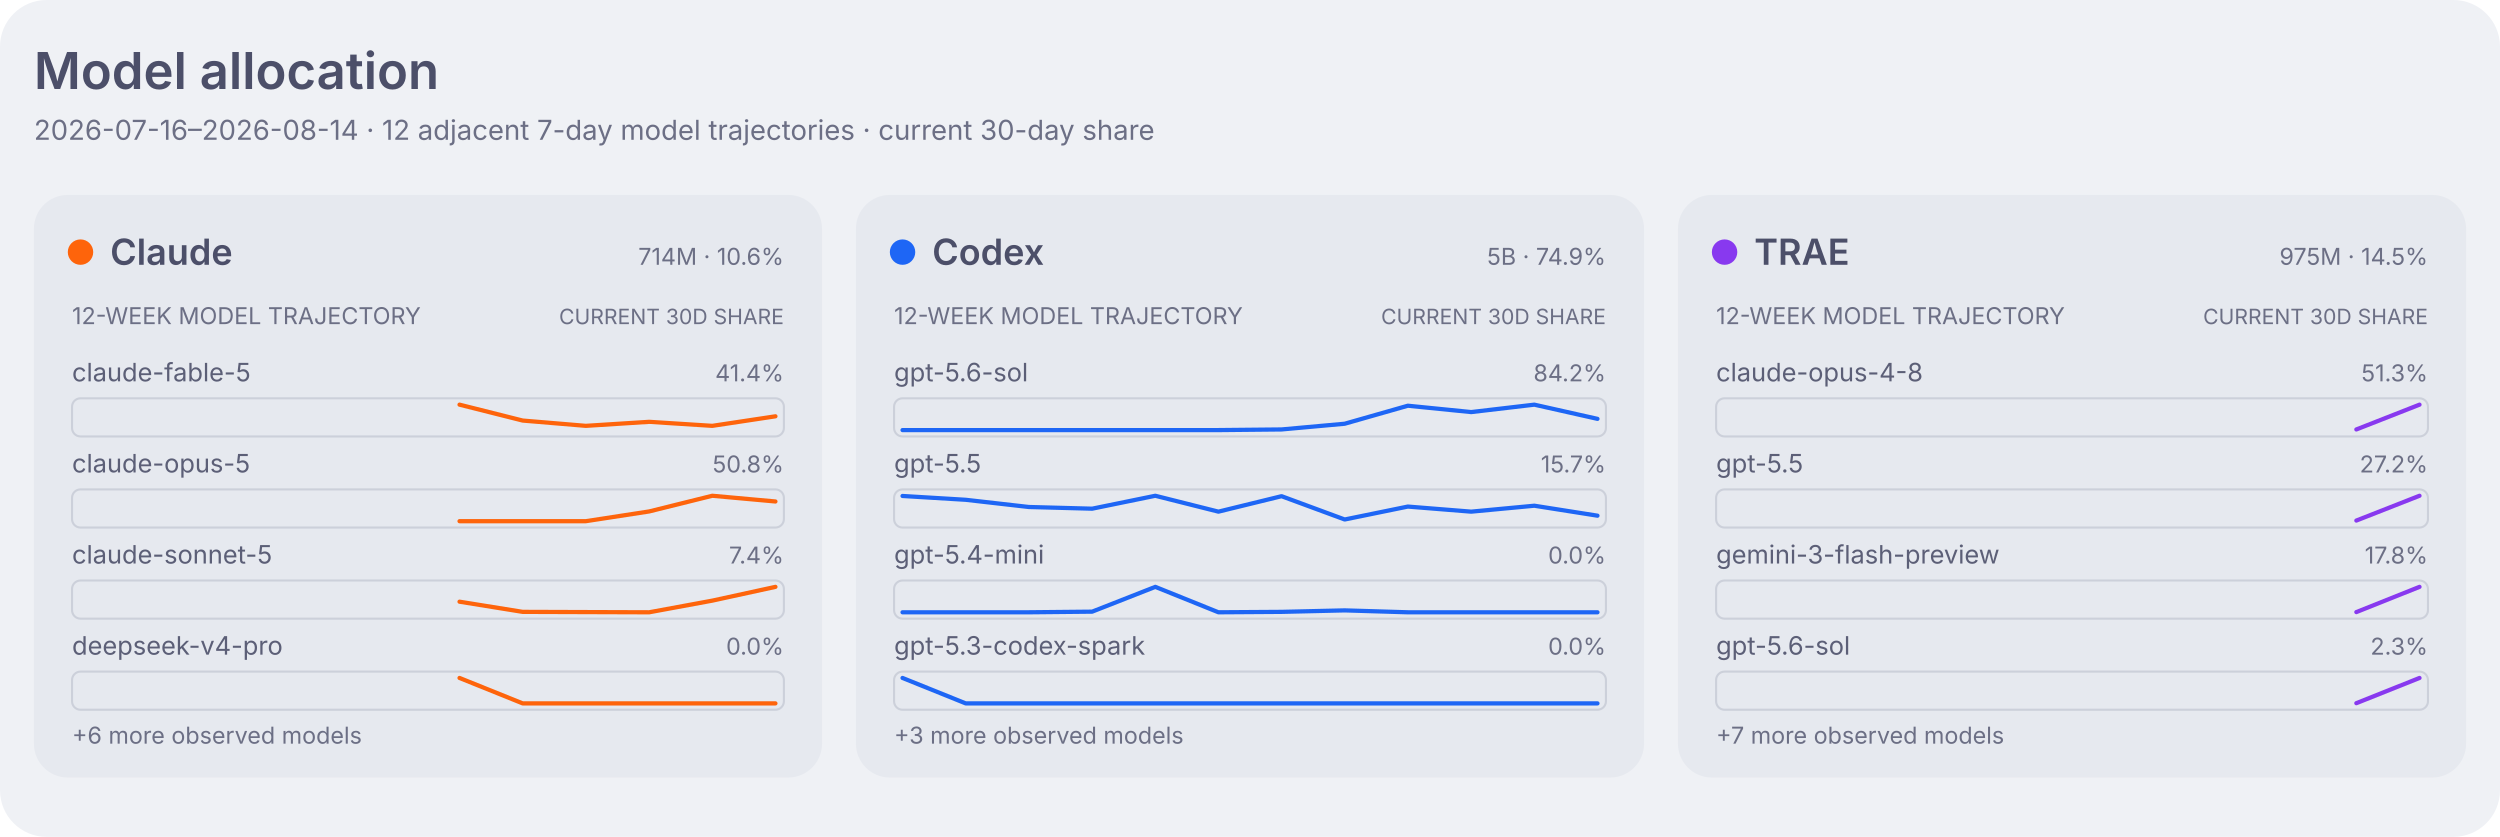
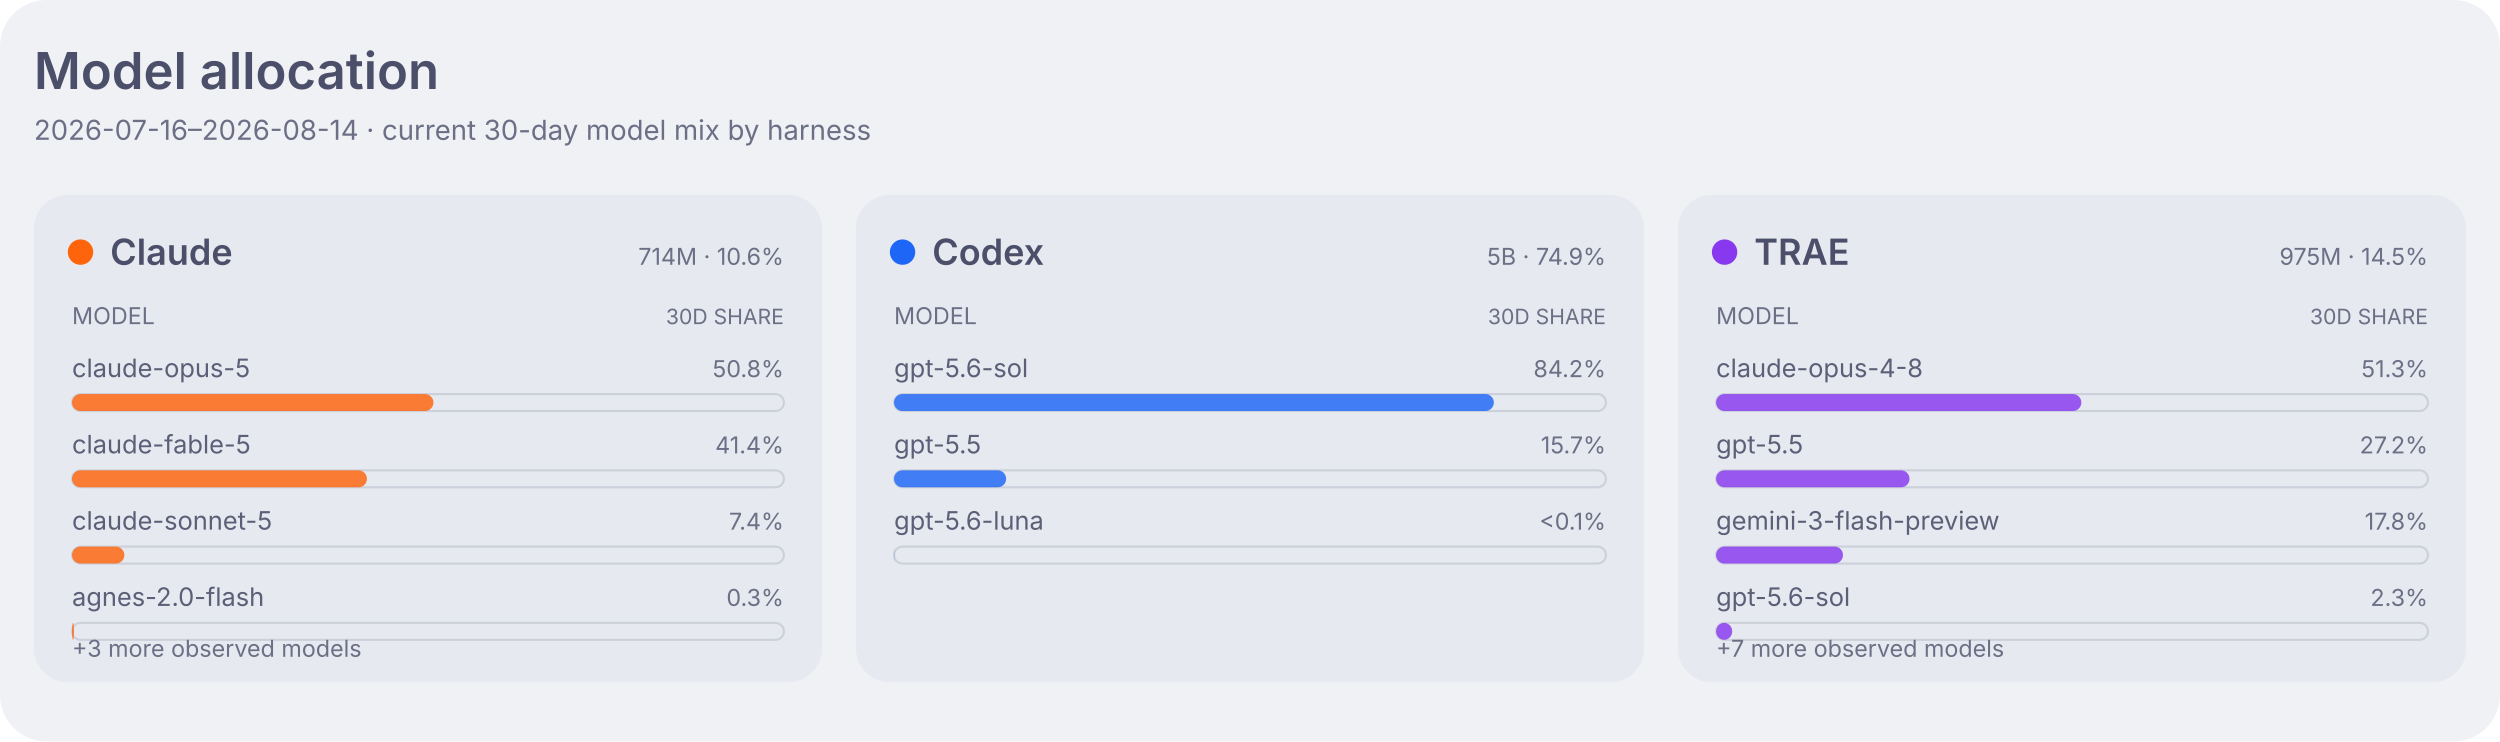
- <svg xmlns="http://www.w3.org/2000/svg" width="1180" height="395" viewBox="0 0 1180 395" role="img" aria-labelledby="title desc">
+ <svg xmlns="http://www.w3.org/2000/svg" width="1180" height="350" viewBox="0 0 1180 350" role="img" aria-labelledby="title desc">
  <style>
    .dashboard-background { fill: #eff1f5; }
    .dashboard-panel { fill: #e6e9ef; }
    .dashboard-primary { fill: #4c4f69; }
    .dashboard-secondary { fill: #5c5f77; }
    .dashboard-muted { fill: #6c6f85; }
    .dashboard-accent { fill: #179299; }
    .dashboard-border { stroke: #ccd0da; }
    .agent-claude { fill: #fe640b; }
    .agent-codex { fill: #1e66f5; }
    .agent-traex { fill: #8839ef; }
    .agent-legacy { fill: #6c6f85; }
-     .agent-line-claude { fill: none; stroke: #fe640b; }
-     .agent-line-codex { fill: none; stroke: #1e66f5; }
-     .agent-line-traex { fill: none; stroke: #8839ef; }
-     .agent-line-legacy { fill: none; stroke: #6c6f85; }
-     .trend-total { fill: none; stroke: #179299; }
+     .series-0 { fill: #1e66f5; }
+     .series-1 { fill: #fe640b; }
+     .series-2 { fill: #40a02b; }
+     .series-3 { fill: #8839ef; }
+     .series-other { fill: #9ca0b0; }
+     .signal-level-1 { fill: #179299; fill-opacity: 0.22; }
+     .signal-level-2 { fill: #179299; fill-opacity: 0.45; }
+     .signal-level-3 { fill: #179299; fill-opacity: 0.68; }
+     .signal-level-4 { fill: #179299; }
    .component-input { fill: #40a02b; }
    .component-output { fill: #df8e1d; }
    .component-cache-write { fill: #179299; }
    .component-cache-read { fill: #7287fd; }
    .heatmap-level-0 { fill: #ccd0da; }
    .heatmap-level-1 { fill: #179299; fill-opacity: 0.25; }
    .heatmap-level-2 { fill: #179299; fill-opacity: 0.5; }
    .heatmap-level-3 { fill: #179299; fill-opacity: 0.75; }
    .heatmap-level-4 { fill: #179299; }
    @media (prefers-color-scheme: dark) {
      .dashboard-background { fill: #1e1e2e; }
      .dashboard-panel { fill: #181825; }
      .dashboard-primary { fill: #cdd6f4; }
      .dashboard-secondary { fill: #bac2de; }
      .dashboard-muted { fill: #a6adc8; }
      .dashboard-accent { fill: #94e2d5; }
      .dashboard-border { stroke: #313244; }
      .agent-claude { fill: #fab387; }
      .agent-codex { fill: #89b4fa; }
      .agent-traex { fill: #cba6f7; }
      .agent-legacy { fill: #a6adc8; }
-       .agent-line-claude { fill: none; stroke: #fab387; }
-       .agent-line-codex { fill: none; stroke: #89b4fa; }
-       .agent-line-traex { fill: none; stroke: #cba6f7; }
-       .agent-line-legacy { fill: none; stroke: #a6adc8; }
-       .trend-total { fill: none; stroke: #94e2d5; }
+       .series-0 { fill: #89b4fa; }
+       .series-1 { fill: #fab387; }
+       .series-2 { fill: #a6e3a1; }
+       .series-3 { fill: #cba6f7; }
+       .series-other { fill: #7f849c; }
+       .signal-level-1 { fill: #94e2d5; fill-opacity: 0.22; }
+       .signal-level-2 { fill: #94e2d5; fill-opacity: 0.45; }
+       .signal-level-3 { fill: #94e2d5; fill-opacity: 0.68; }
+       .signal-level-4 { fill: #94e2d5; }
      .component-input { fill: #a6e3a1; }
      .component-output { fill: #f9e2af; }
      .component-cache-write { fill: #94e2d5; }
      .component-cache-read { fill: #b4befe; }
      .heatmap-level-0 { fill: #313244; }
      .heatmap-level-1 { fill: #94e2d5; fill-opacity: 0.25; }
      .heatmap-level-2 { fill: #94e2d5; fill-opacity: 0.5; }
      .heatmap-level-3 { fill: #94e2d5; fill-opacity: 0.75; }
      .heatmap-level-4 { fill: #94e2d5; }
    }
  </style>
-   <rect class="dashboard-background" width="1180" height="395" rx="22" />
+   <rect class="dashboard-background" width="1180" height="350" rx="22" />
  <text class="dashboard-primary" x="16" y="42" font-family="-apple-system,BlinkMacSystemFont,Segoe UI,sans-serif" font-size="24" font-weight="600">Model allocation</text>
-   <text class="dashboard-muted" x="16" y="66" font-family="-apple-system,BlinkMacSystemFont,Segoe UI,sans-serif" font-size="13">2026-07-16–2026-08-14 · 12 adjacent 7-day model trajectories · current 30-day share</text>
-   <rect class="dashboard-panel" x="16" y="92" width="372" height="275" rx="16" />
+   <text class="dashboard-muted" x="16" y="66" font-family="-apple-system,BlinkMacSystemFont,Segoe UI,sans-serif" font-size="13">2026-07-16–2026-08-14 · current 30-day model mix by harness</text>
+   <rect class="dashboard-panel" x="16" y="92" width="372" height="230" rx="16" />
  <circle class="agent-claude" cx="38" cy="119" r="6" />
  <text class="dashboard-primary" x="52" y="125" font-family="-apple-system,BlinkMacSystemFont,Segoe UI,sans-serif" font-size="17" font-weight="600">Claude</text>
  <text class="dashboard-muted" x="370" y="125" text-anchor="end" font-family="-apple-system,BlinkMacSystemFont,Segoe UI,sans-serif" font-size="11">714M · 10.6%</text>
-   <text class="dashboard-muted" x="34" y="153" font-family="-apple-system,BlinkMacSystemFont,Segoe UI,sans-serif" font-size="11">12-WEEK MODEL TRAJECTORY</text>
-   <text class="dashboard-muted" x="370" y="153" text-anchor="end" font-family="-apple-system,BlinkMacSystemFont,Segoe UI,sans-serif" font-size="10">CURRENT 30D SHARE</text>
-   <text class="dashboard-secondary" x="34" y="180" font-family="-apple-system,BlinkMacSystemFont,Segoe UI,sans-serif" font-size="12">claude-fable-5</text>
-   <text class="dashboard-muted" x="370" y="180" text-anchor="end" font-family="-apple-system,BlinkMacSystemFont,Segoe UI,sans-serif" font-size="11">41.4%</text>
-   <rect class="dashboard-border" x="34" y="188" width="336" height="18" rx="4" fill="none" stroke-width="1" />
-   <path class="agent-line-claude" d="M38.0,203.0" stroke-width="2" stroke-linecap="round" stroke-linejoin="round" data-agent="claude" data-model="claude-fable-5">
-     </path>
-   <path class="agent-line-claude" d="M216.9,191.0 L246.7,198.5 L276.5,201.0 L306.4,199.1 L336.2,201.0 L366.0,196.5" stroke-width="2" stroke-linecap="round" stroke-linejoin="round" data-agent="claude" data-model="claude-fable-5">
-     </path>
-   <text class="dashboard-secondary" x="34" y="223" font-family="-apple-system,BlinkMacSystemFont,Segoe UI,sans-serif" font-size="12">claude-opus-5</text>
-   <text class="dashboard-muted" x="370" y="223" text-anchor="end" font-family="-apple-system,BlinkMacSystemFont,Segoe UI,sans-serif" font-size="11">50.8%</text>
-   <rect class="dashboard-border" x="34" y="231" width="336" height="18" rx="4" fill="none" stroke-width="1" />
-   <path class="agent-line-claude" d="M38.0,246.0" stroke-width="2" stroke-linecap="round" stroke-linejoin="round" data-agent="claude" data-model="claude-opus-5">
-     </path>
-   <path class="agent-line-claude" d="M216.9,246.0 L246.7,246.0 L276.5,246.0 L306.4,241.4 L336.2,234.0 L366.0,236.7" stroke-width="2" stroke-linecap="round" stroke-linejoin="round" data-agent="claude" data-model="claude-opus-5">
-     </path>
-   <text class="dashboard-secondary" x="34" y="266" font-family="-apple-system,BlinkMacSystemFont,Segoe UI,sans-serif" font-size="12">claude-sonnet-5</text>
-   <text class="dashboard-muted" x="370" y="266" text-anchor="end" font-family="-apple-system,BlinkMacSystemFont,Segoe UI,sans-serif" font-size="11">7.4%</text>
-   <rect class="dashboard-border" x="34" y="274" width="336" height="18" rx="4" fill="none" stroke-width="1" />
-   <path class="agent-line-claude" d="M38.0,289.0" stroke-width="2" stroke-linecap="round" stroke-linejoin="round" data-agent="claude" data-model="claude-sonnet-5">
-     </path>
-   <path class="agent-line-claude" d="M216.9,284.0 L246.7,288.8 L276.5,288.9 L306.4,289.0 L336.2,283.5 L366.0,277.0" stroke-width="2" stroke-linecap="round" stroke-linejoin="round" data-agent="claude" data-model="claude-sonnet-5">
-     </path>
-   <text class="dashboard-secondary" x="34" y="309" font-family="-apple-system,BlinkMacSystemFont,Segoe UI,sans-serif" font-size="12">deepseek-v4-pro</text>
-   <text class="dashboard-muted" x="370" y="309" text-anchor="end" font-family="-apple-system,BlinkMacSystemFont,Segoe UI,sans-serif" font-size="11">0.0%</text>
-   <rect class="dashboard-border" x="34" y="317" width="336" height="18" rx="4" fill="none" stroke-width="1" />
-   <path class="agent-line-claude" d="M38.0,322.9" stroke-width="2" stroke-linecap="round" stroke-linejoin="round" data-agent="claude" data-model="deepseek-v4-pro">
-     </path>
-   <path class="agent-line-claude" d="M216.9,320.0 L246.7,332.0 L276.5,332.0 L306.4,332.0 L336.2,332.0 L366.0,332.0" stroke-width="2" stroke-linecap="round" stroke-linejoin="round" data-agent="claude" data-model="deepseek-v4-pro">
-     </path>
-   <text class="dashboard-muted" x="34" y="351" font-family="-apple-system,BlinkMacSystemFont,Segoe UI,sans-serif" font-size="11">+6 more observed models</text>
-   <rect class="dashboard-panel" x="404" y="92" width="372" height="275" rx="16" />
+   <text class="dashboard-muted" x="34" y="153" font-family="-apple-system,BlinkMacSystemFont,Segoe UI,sans-serif" font-size="11">MODEL</text>
+   <text class="dashboard-muted" x="370" y="153" text-anchor="end" font-family="-apple-system,BlinkMacSystemFont,Segoe UI,sans-serif" font-size="10">30D SHARE</text>
+   <text class="dashboard-secondary" x="34" y="178" font-family="-apple-system,BlinkMacSystemFont,Segoe UI,sans-serif" font-size="12">claude-opus-5</text>
+   <text class="dashboard-muted" x="370" y="178" text-anchor="end" font-family="-apple-system,BlinkMacSystemFont,Segoe UI,sans-serif" font-size="11">50.8%</text>
+   <rect class="dashboard-border" x="34" y="186" width="336" height="8" rx="4" fill="none" stroke-width="1" />
+   <rect class="agent-claude" x="34" y="186" width="170.6" height="8" rx="4" fill-opacity="0.82" data-agent="claude" data-model="claude-opus-5" data-tokens="362770690">
+     </rect>
+   <text class="dashboard-secondary" x="34" y="214" font-family="-apple-system,BlinkMacSystemFont,Segoe UI,sans-serif" font-size="12">claude-fable-5</text>
+   <text class="dashboard-muted" x="370" y="214" text-anchor="end" font-family="-apple-system,BlinkMacSystemFont,Segoe UI,sans-serif" font-size="11">41.4%</text>
+   <rect class="dashboard-border" x="34" y="222" width="336" height="8" rx="4" fill="none" stroke-width="1" />
+   <rect class="agent-claude" x="34" y="222" width="139.2" height="8" rx="4" fill-opacity="0.82" data-agent="claude" data-model="claude-fable-5" data-tokens="296040148">
+     </rect>
+   <text class="dashboard-secondary" x="34" y="250" font-family="-apple-system,BlinkMacSystemFont,Segoe UI,sans-serif" font-size="12">claude-sonnet-5</text>
+   <text class="dashboard-muted" x="370" y="250" text-anchor="end" font-family="-apple-system,BlinkMacSystemFont,Segoe UI,sans-serif" font-size="11">7.4%</text>
+   <rect class="dashboard-border" x="34" y="258" width="336" height="8" rx="4" fill="none" stroke-width="1" />
+   <rect class="agent-claude" x="34" y="258" width="24.7" height="8" rx="4" fill-opacity="0.82" data-agent="claude" data-model="claude-sonnet-5" data-tokens="52601105">
+     </rect>
+   <text class="dashboard-secondary" x="34" y="286" font-family="-apple-system,BlinkMacSystemFont,Segoe UI,sans-serif" font-size="12">agnes-2.0-flash</text>
+   <text class="dashboard-muted" x="370" y="286" text-anchor="end" font-family="-apple-system,BlinkMacSystemFont,Segoe UI,sans-serif" font-size="11">0.3%</text>
+   <rect class="dashboard-border" x="34" y="294" width="336" height="8" rx="4" fill="none" stroke-width="1" />
+   <rect class="agent-claude" x="34" y="294" width="0.9" height="8" rx="4" fill-opacity="0.82" data-agent="claude" data-model="agnes-2.0-flash" data-tokens="1883260">
+     </rect>
+   <text class="dashboard-muted" x="34" y="310" font-family="-apple-system,BlinkMacSystemFont,Segoe UI,sans-serif" font-size="11">+3 more observed models</text>
+   <rect class="dashboard-panel" x="404" y="92" width="372" height="230" rx="16" />
  <circle class="agent-codex" cx="426" cy="119" r="6" />
  <text class="dashboard-primary" x="440" y="125" font-family="-apple-system,BlinkMacSystemFont,Segoe UI,sans-serif" font-size="17" font-weight="600">Codex</text>
  <text class="dashboard-muted" x="758" y="125" text-anchor="end" font-family="-apple-system,BlinkMacSystemFont,Segoe UI,sans-serif" font-size="11">5B · 74.9%</text>
-   <text class="dashboard-muted" x="422" y="153" font-family="-apple-system,BlinkMacSystemFont,Segoe UI,sans-serif" font-size="11">12-WEEK MODEL TRAJECTORY</text>
-   <text class="dashboard-muted" x="758" y="153" text-anchor="end" font-family="-apple-system,BlinkMacSystemFont,Segoe UI,sans-serif" font-size="10">CURRENT 30D SHARE</text>
-   <text class="dashboard-secondary" x="422" y="180" font-family="-apple-system,BlinkMacSystemFont,Segoe UI,sans-serif" font-size="12">gpt-5.6-sol</text>
-   <text class="dashboard-muted" x="758" y="180" text-anchor="end" font-family="-apple-system,BlinkMacSystemFont,Segoe UI,sans-serif" font-size="11">84.2%</text>
-   <rect class="dashboard-border" x="422" y="188" width="336" height="18" rx="4" fill="none" stroke-width="1" />
-   <path class="agent-line-codex" d="M426.0,203.0 L455.8,203.0 L485.6,203.0 L515.5,203.0 L545.3,203.0 L575.1,203.0 L604.9,202.7 L634.7,200.0 L664.5,191.5 L694.4,194.5 L724.2,191.0 L754.0,197.7" stroke-width="2" stroke-linecap="round" stroke-linejoin="round" data-agent="codex" data-model="gpt-5.6-sol">
-     </path>
-   <text class="dashboard-secondary" x="422" y="223" font-family="-apple-system,BlinkMacSystemFont,Segoe UI,sans-serif" font-size="12">gpt-5.5</text>
-   <text class="dashboard-muted" x="758" y="223" text-anchor="end" font-family="-apple-system,BlinkMacSystemFont,Segoe UI,sans-serif" font-size="11">15.7%</text>
-   <rect class="dashboard-border" x="422" y="231" width="336" height="18" rx="4" fill="none" stroke-width="1" />
-   <path class="agent-line-codex" d="M426.0,234.1 L455.8,235.9 L485.6,239.3 L515.5,240.1 L545.3,234.0 L575.1,241.5 L604.9,234.2 L634.7,245.2 L664.5,239.1 L694.4,241.5 L724.2,238.7 L754.0,243.4" stroke-width="2" stroke-linecap="round" stroke-linejoin="round" data-agent="codex" data-model="gpt-5.5">
-     </path>
-   <text class="dashboard-secondary" x="422" y="266" font-family="-apple-system,BlinkMacSystemFont,Segoe UI,sans-serif" font-size="12">gpt-5.4-mini</text>
-   <text class="dashboard-muted" x="758" y="266" text-anchor="end" font-family="-apple-system,BlinkMacSystemFont,Segoe UI,sans-serif" font-size="11">0.0%</text>
-   <rect class="dashboard-border" x="422" y="274" width="336" height="18" rx="4" fill="none" stroke-width="1" />
-   <path class="agent-line-codex" d="M426.0,289.0 L455.8,289.0 L485.6,289.0 L515.5,288.7 L545.3,277.0 L575.1,289.0 L604.9,288.8 L634.7,288.1 L664.5,289.0 L694.4,289.0 L724.2,289.0 L754.0,289.0" stroke-width="2" stroke-linecap="round" stroke-linejoin="round" data-agent="codex" data-model="gpt-5.4-mini">
-     </path>
-   <text class="dashboard-secondary" x="422" y="309" font-family="-apple-system,BlinkMacSystemFont,Segoe UI,sans-serif" font-size="12">gpt-5.3-codex-spark</text>
-   <text class="dashboard-muted" x="758" y="309" text-anchor="end" font-family="-apple-system,BlinkMacSystemFont,Segoe UI,sans-serif" font-size="11">0.0%</text>
-   <rect class="dashboard-border" x="422" y="317" width="336" height="18" rx="4" fill="none" stroke-width="1" />
-   <path class="agent-line-codex" d="M426.0,320.0 L455.8,332.0 L485.6,332.0 L515.5,332.0 L545.3,332.0 L575.1,332.0 L604.9,332.0 L634.7,332.0 L664.5,332.0 L694.4,332.0 L724.2,332.0 L754.0,332.0" stroke-width="2" stroke-linecap="round" stroke-linejoin="round" data-agent="codex" data-model="gpt-5.3-codex-spark">
-     </path>
-   <text class="dashboard-muted" x="422" y="351" font-family="-apple-system,BlinkMacSystemFont,Segoe UI,sans-serif" font-size="11">+3 more observed models</text>
-   <rect class="dashboard-panel" x="792" y="92" width="372" height="275" rx="16" />
+   <text class="dashboard-muted" x="422" y="153" font-family="-apple-system,BlinkMacSystemFont,Segoe UI,sans-serif" font-size="11">MODEL</text>
+   <text class="dashboard-muted" x="758" y="153" text-anchor="end" font-family="-apple-system,BlinkMacSystemFont,Segoe UI,sans-serif" font-size="10">30D SHARE</text>
+   <text class="dashboard-secondary" x="422" y="178" font-family="-apple-system,BlinkMacSystemFont,Segoe UI,sans-serif" font-size="12">gpt-5.6-sol</text>
+   <text class="dashboard-muted" x="758" y="178" text-anchor="end" font-family="-apple-system,BlinkMacSystemFont,Segoe UI,sans-serif" font-size="11">84.2%</text>
+   <rect class="dashboard-border" x="422" y="186" width="336" height="8" rx="4" fill="none" stroke-width="1" />
+   <rect class="agent-codex" x="422" y="186" width="283.1" height="8" rx="4" fill-opacity="0.82" data-agent="codex" data-model="gpt-5.6-sol" data-tokens="3976441910">
+     </rect>
+   <text class="dashboard-secondary" x="422" y="214" font-family="-apple-system,BlinkMacSystemFont,Segoe UI,sans-serif" font-size="12">gpt-5.5</text>
+   <text class="dashboard-muted" x="758" y="214" text-anchor="end" font-family="-apple-system,BlinkMacSystemFont,Segoe UI,sans-serif" font-size="11">15.7%</text>
+   <rect class="dashboard-border" x="422" y="222" width="336" height="8" rx="4" fill="none" stroke-width="1" />
+   <rect class="agent-codex" x="422" y="222" width="52.9" height="8" rx="4" fill-opacity="0.82" data-agent="codex" data-model="gpt-5.5" data-tokens="742587086">
+     </rect>
+   <text class="dashboard-secondary" x="422" y="250" font-family="-apple-system,BlinkMacSystemFont,Segoe UI,sans-serif" font-size="12">gpt-5.6-luna</text>
+   <text class="dashboard-muted" x="758" y="250" text-anchor="end" font-family="-apple-system,BlinkMacSystemFont,Segoe UI,sans-serif" font-size="11">&lt;0.1%</text>
+   <rect class="dashboard-border" x="422" y="258" width="336" height="8" rx="4" fill="none" stroke-width="1" />
+   <rect class="agent-codex" x="422" y="258" width="0.1" height="8" rx="4" fill-opacity="0.82" data-agent="codex" data-model="gpt-5.6-luna" data-tokens="837889">
+     </rect>
+   <rect class="dashboard-panel" x="792" y="92" width="372" height="230" rx="16" />
  <circle class="agent-traex" cx="814" cy="119" r="6" />
  <text class="dashboard-primary" x="828" y="125" font-family="-apple-system,BlinkMacSystemFont,Segoe UI,sans-serif" font-size="17" font-weight="600">TRAE</text>
  <text class="dashboard-muted" x="1146" y="125" text-anchor="end" font-family="-apple-system,BlinkMacSystemFont,Segoe UI,sans-serif" font-size="11">975M · 14.5%</text>
-   <text class="dashboard-muted" x="810" y="153" font-family="-apple-system,BlinkMacSystemFont,Segoe UI,sans-serif" font-size="11">12-WEEK MODEL TRAJECTORY</text>
-   <text class="dashboard-muted" x="1146" y="153" text-anchor="end" font-family="-apple-system,BlinkMacSystemFont,Segoe UI,sans-serif" font-size="10">CURRENT 30D SHARE</text>
-   <text class="dashboard-secondary" x="810" y="180" font-family="-apple-system,BlinkMacSystemFont,Segoe UI,sans-serif" font-size="12">claude-opus-4-8</text>
-   <text class="dashboard-muted" x="1146" y="180" text-anchor="end" font-family="-apple-system,BlinkMacSystemFont,Segoe UI,sans-serif" font-size="11">51.3%</text>
-   <rect class="dashboard-border" x="810" y="188" width="336" height="18" rx="4" fill="none" stroke-width="1" />
-   <path class="agent-line-traex" d="M992.9,203.0" stroke-width="2" stroke-linecap="round" stroke-linejoin="round" data-agent="traex" data-model="claude-opus-4-8">
-     </path>
-   <path class="agent-line-traex" d="M1112.2,202.7 L1142.0,191.0" stroke-width="2" stroke-linecap="round" stroke-linejoin="round" data-agent="traex" data-model="claude-opus-4-8">
-     </path>
-   <text class="dashboard-secondary" x="810" y="223" font-family="-apple-system,BlinkMacSystemFont,Segoe UI,sans-serif" font-size="12">gpt-5.5</text>
-   <text class="dashboard-muted" x="1146" y="223" text-anchor="end" font-family="-apple-system,BlinkMacSystemFont,Segoe UI,sans-serif" font-size="11">27.2%</text>
-   <rect class="dashboard-border" x="810" y="231" width="336" height="18" rx="4" fill="none" stroke-width="1" />
-   <path class="agent-line-traex" d="M992.9,246.0" stroke-width="2" stroke-linecap="round" stroke-linejoin="round" data-agent="traex" data-model="gpt-5.5">
-     </path>
-   <path class="agent-line-traex" d="M1112.2,245.7 L1142.0,234.0" stroke-width="2" stroke-linecap="round" stroke-linejoin="round" data-agent="traex" data-model="gpt-5.5">
-     </path>
-   <text class="dashboard-secondary" x="810" y="266" font-family="-apple-system,BlinkMacSystemFont,Segoe UI,sans-serif" font-size="12">gemini-3-flash-preview</text>
-   <text class="dashboard-muted" x="1146" y="266" text-anchor="end" font-family="-apple-system,BlinkMacSystemFont,Segoe UI,sans-serif" font-size="11">17.8%</text>
-   <rect class="dashboard-border" x="810" y="274" width="336" height="18" rx="4" fill="none" stroke-width="1" />
-   <path class="agent-line-traex" d="M992.9,288.9" stroke-width="2" stroke-linecap="round" stroke-linejoin="round" data-agent="traex" data-model="gemini-3-flash-preview">
-     </path>
-   <path class="agent-line-traex" d="M1112.2,288.9 L1142.0,277.0" stroke-width="2" stroke-linecap="round" stroke-linejoin="round" data-agent="traex" data-model="gemini-3-flash-preview">
-     </path>
-   <text class="dashboard-secondary" x="810" y="309" font-family="-apple-system,BlinkMacSystemFont,Segoe UI,sans-serif" font-size="12">gpt-5.6-sol</text>
-   <text class="dashboard-muted" x="1146" y="309" text-anchor="end" font-family="-apple-system,BlinkMacSystemFont,Segoe UI,sans-serif" font-size="11">2.3%</text>
-   <rect class="dashboard-border" x="810" y="317" width="336" height="18" rx="4" fill="none" stroke-width="1" />
-   <path class="agent-line-traex" d="M992.9,332.0" stroke-width="2" stroke-linecap="round" stroke-linejoin="round" data-agent="traex" data-model="gpt-5.6-sol">
-     </path>
-   <path class="agent-line-traex" d="M1112.2,331.9 L1142.0,320.0" stroke-width="2" stroke-linecap="round" stroke-linejoin="round" data-agent="traex" data-model="gpt-5.6-sol">
-     </path>
-   <text class="dashboard-muted" x="810" y="351" font-family="-apple-system,BlinkMacSystemFont,Segoe UI,sans-serif" font-size="11">+7 more observed models</text>
+   <text class="dashboard-muted" x="810" y="153" font-family="-apple-system,BlinkMacSystemFont,Segoe UI,sans-serif" font-size="11">MODEL</text>
+   <text class="dashboard-muted" x="1146" y="153" text-anchor="end" font-family="-apple-system,BlinkMacSystemFont,Segoe UI,sans-serif" font-size="10">30D SHARE</text>
+   <text class="dashboard-secondary" x="810" y="178" font-family="-apple-system,BlinkMacSystemFont,Segoe UI,sans-serif" font-size="12">claude-opus-4-8</text>
+   <text class="dashboard-muted" x="1146" y="178" text-anchor="end" font-family="-apple-system,BlinkMacSystemFont,Segoe UI,sans-serif" font-size="11">51.3%</text>
+   <rect class="dashboard-border" x="810" y="186" width="336" height="8" rx="4" fill="none" stroke-width="1" />
+   <rect class="agent-traex" x="810" y="186" width="172.4" height="8" rx="4" fill-opacity="0.82" data-agent="traex" data-model="claude-opus-4-8" data-tokens="500334081">
+     </rect>
+   <text class="dashboard-secondary" x="810" y="214" font-family="-apple-system,BlinkMacSystemFont,Segoe UI,sans-serif" font-size="12">gpt-5.5</text>
+   <text class="dashboard-muted" x="1146" y="214" text-anchor="end" font-family="-apple-system,BlinkMacSystemFont,Segoe UI,sans-serif" font-size="11">27.2%</text>
+   <rect class="dashboard-border" x="810" y="222" width="336" height="8" rx="4" fill="none" stroke-width="1" />
+   <rect class="agent-traex" x="810" y="222" width="91.3" height="8" rx="4" fill-opacity="0.82" data-agent="traex" data-model="gpt-5.5" data-tokens="265101938">
+     </rect>
+   <text class="dashboard-secondary" x="810" y="250" font-family="-apple-system,BlinkMacSystemFont,Segoe UI,sans-serif" font-size="12">gemini-3-flash-preview</text>
+   <text class="dashboard-muted" x="1146" y="250" text-anchor="end" font-family="-apple-system,BlinkMacSystemFont,Segoe UI,sans-serif" font-size="11">17.8%</text>
+   <rect class="dashboard-border" x="810" y="258" width="336" height="8" rx="4" fill="none" stroke-width="1" />
+   <rect class="agent-traex" x="810" y="258" width="59.9" height="8" rx="4" fill-opacity="0.82" data-agent="traex" data-model="gemini-3-flash-preview" data-tokens="173979177">
+     </rect>
+   <text class="dashboard-secondary" x="810" y="286" font-family="-apple-system,BlinkMacSystemFont,Segoe UI,sans-serif" font-size="12">gpt-5.6-sol</text>
+   <text class="dashboard-muted" x="1146" y="286" text-anchor="end" font-family="-apple-system,BlinkMacSystemFont,Segoe UI,sans-serif" font-size="11">2.3%</text>
+   <rect class="dashboard-border" x="810" y="294" width="336" height="8" rx="4" fill="none" stroke-width="1" />
+   <rect class="agent-traex" x="810" y="294" width="7.6" height="8" rx="4" fill-opacity="0.82" data-agent="traex" data-model="gpt-5.6-sol" data-tokens="22103964">
+     </rect>
+   <text class="dashboard-muted" x="810" y="310" font-family="-apple-system,BlinkMacSystemFont,Segoe UI,sans-serif" font-size="11">+7 more observed models</text>
</svg>
